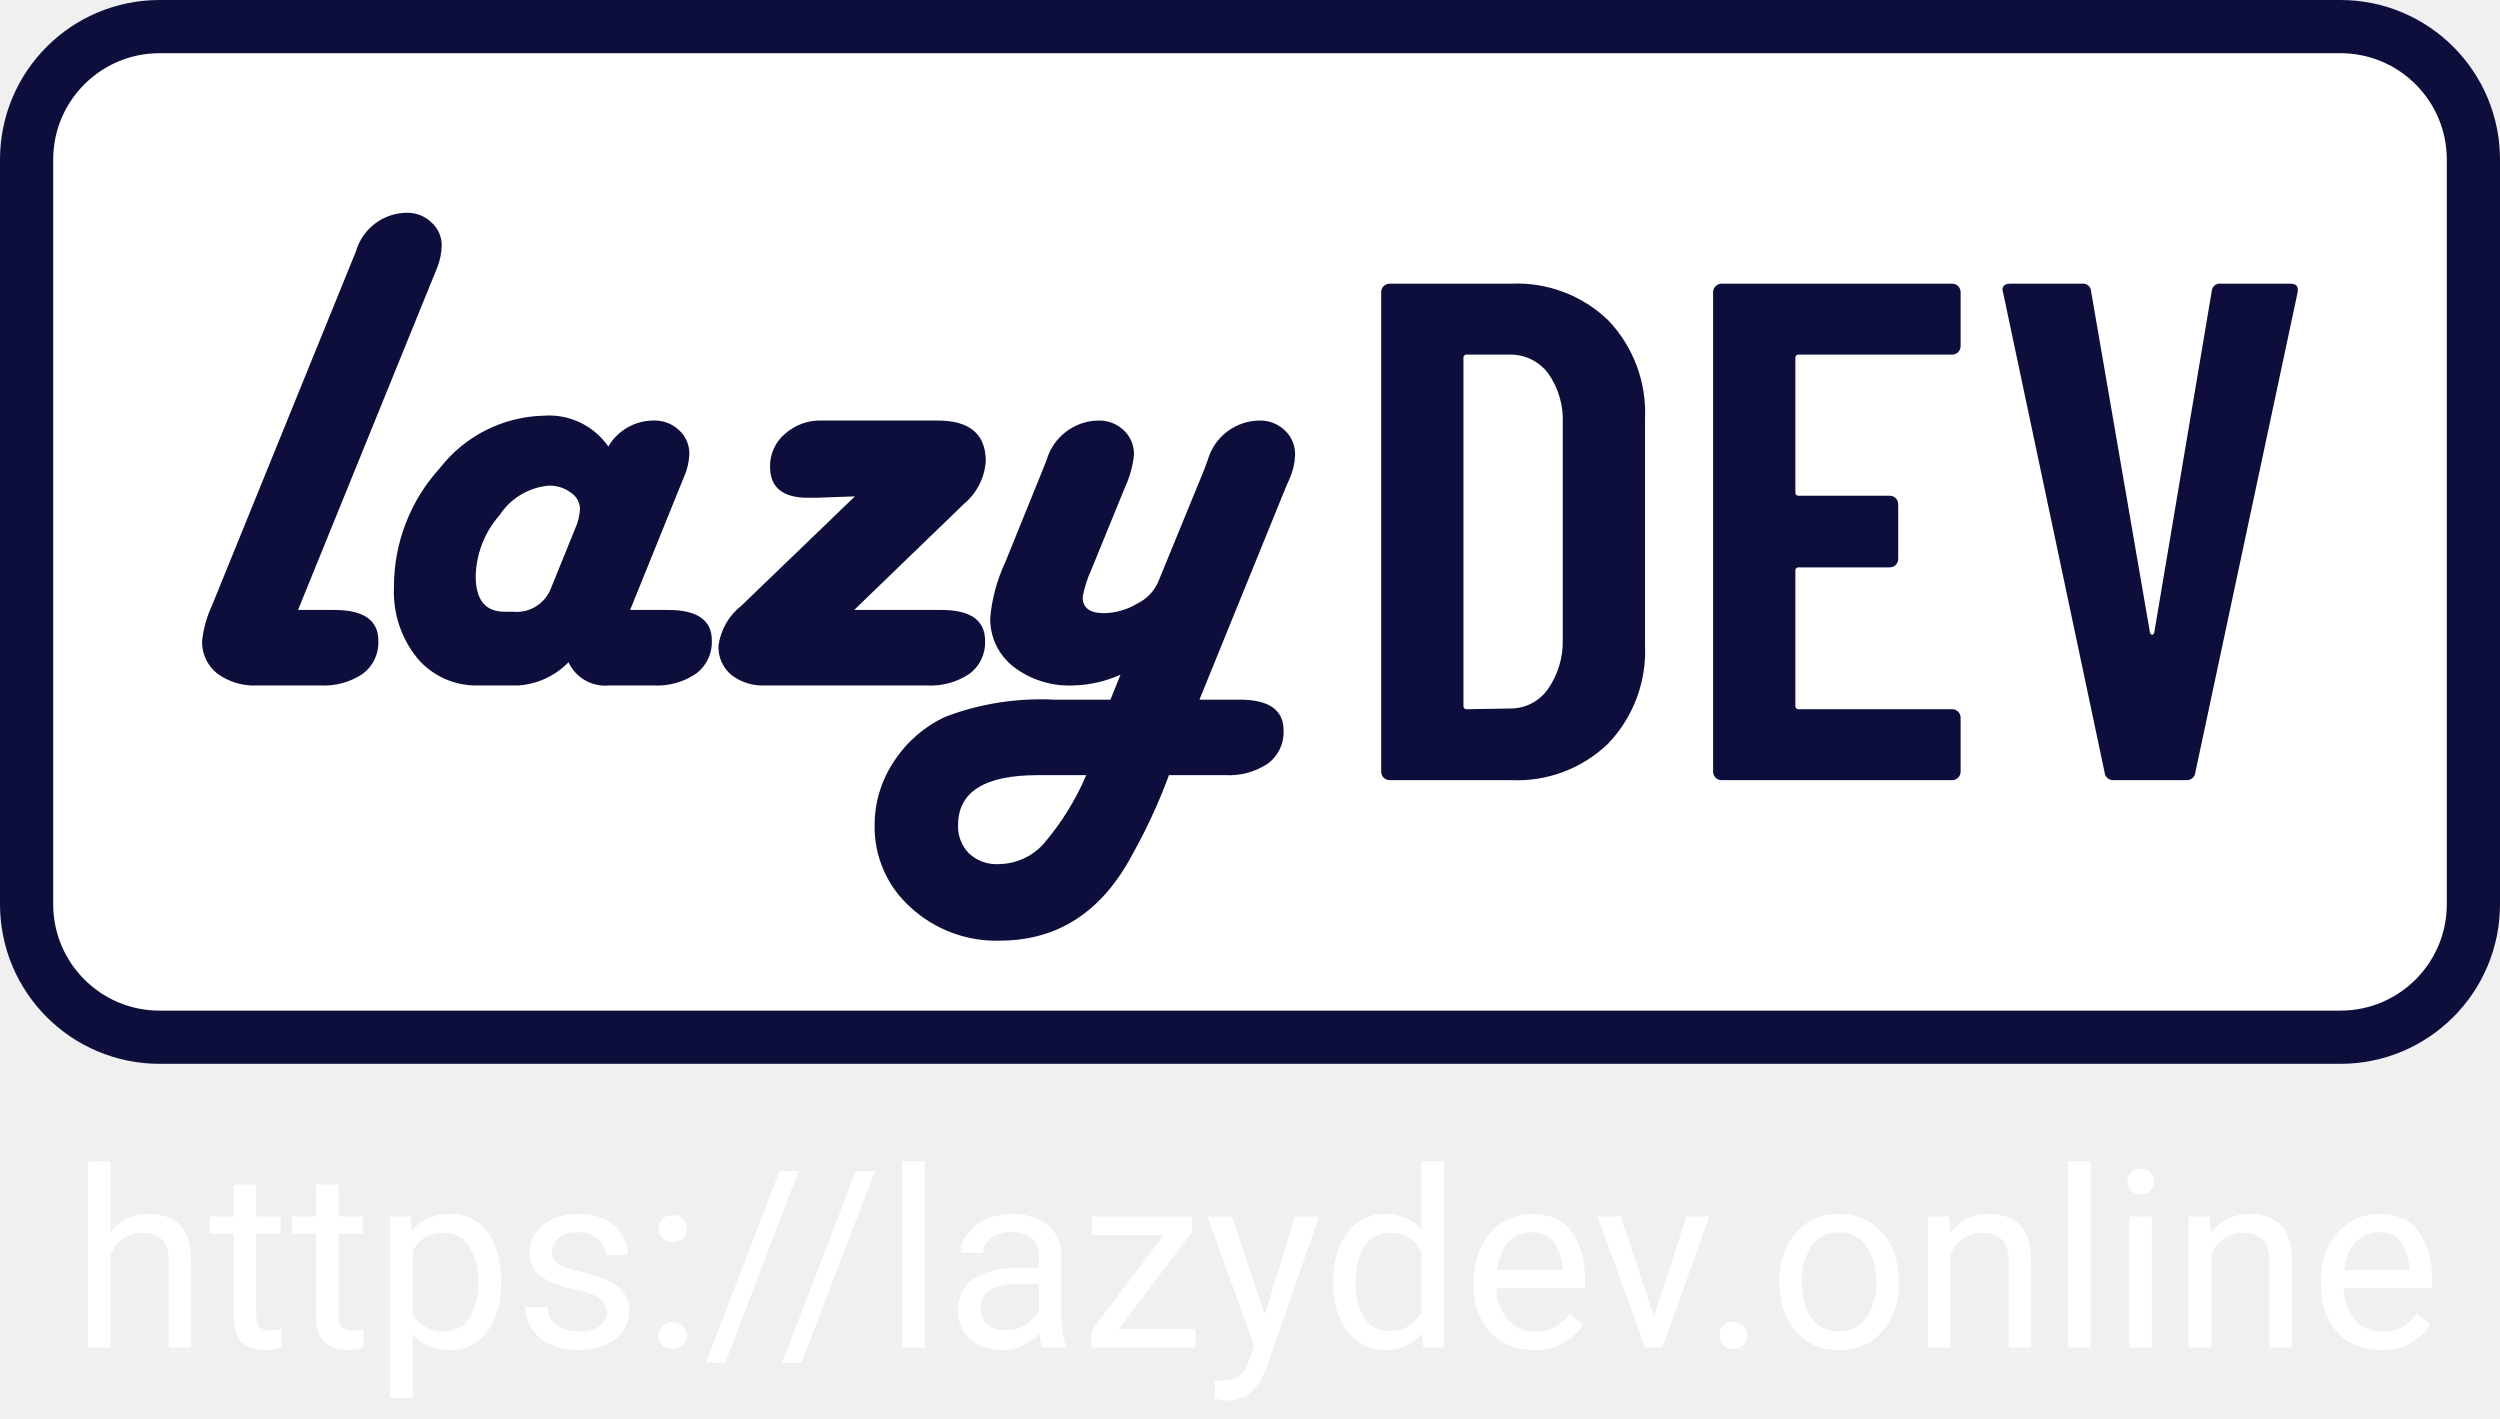
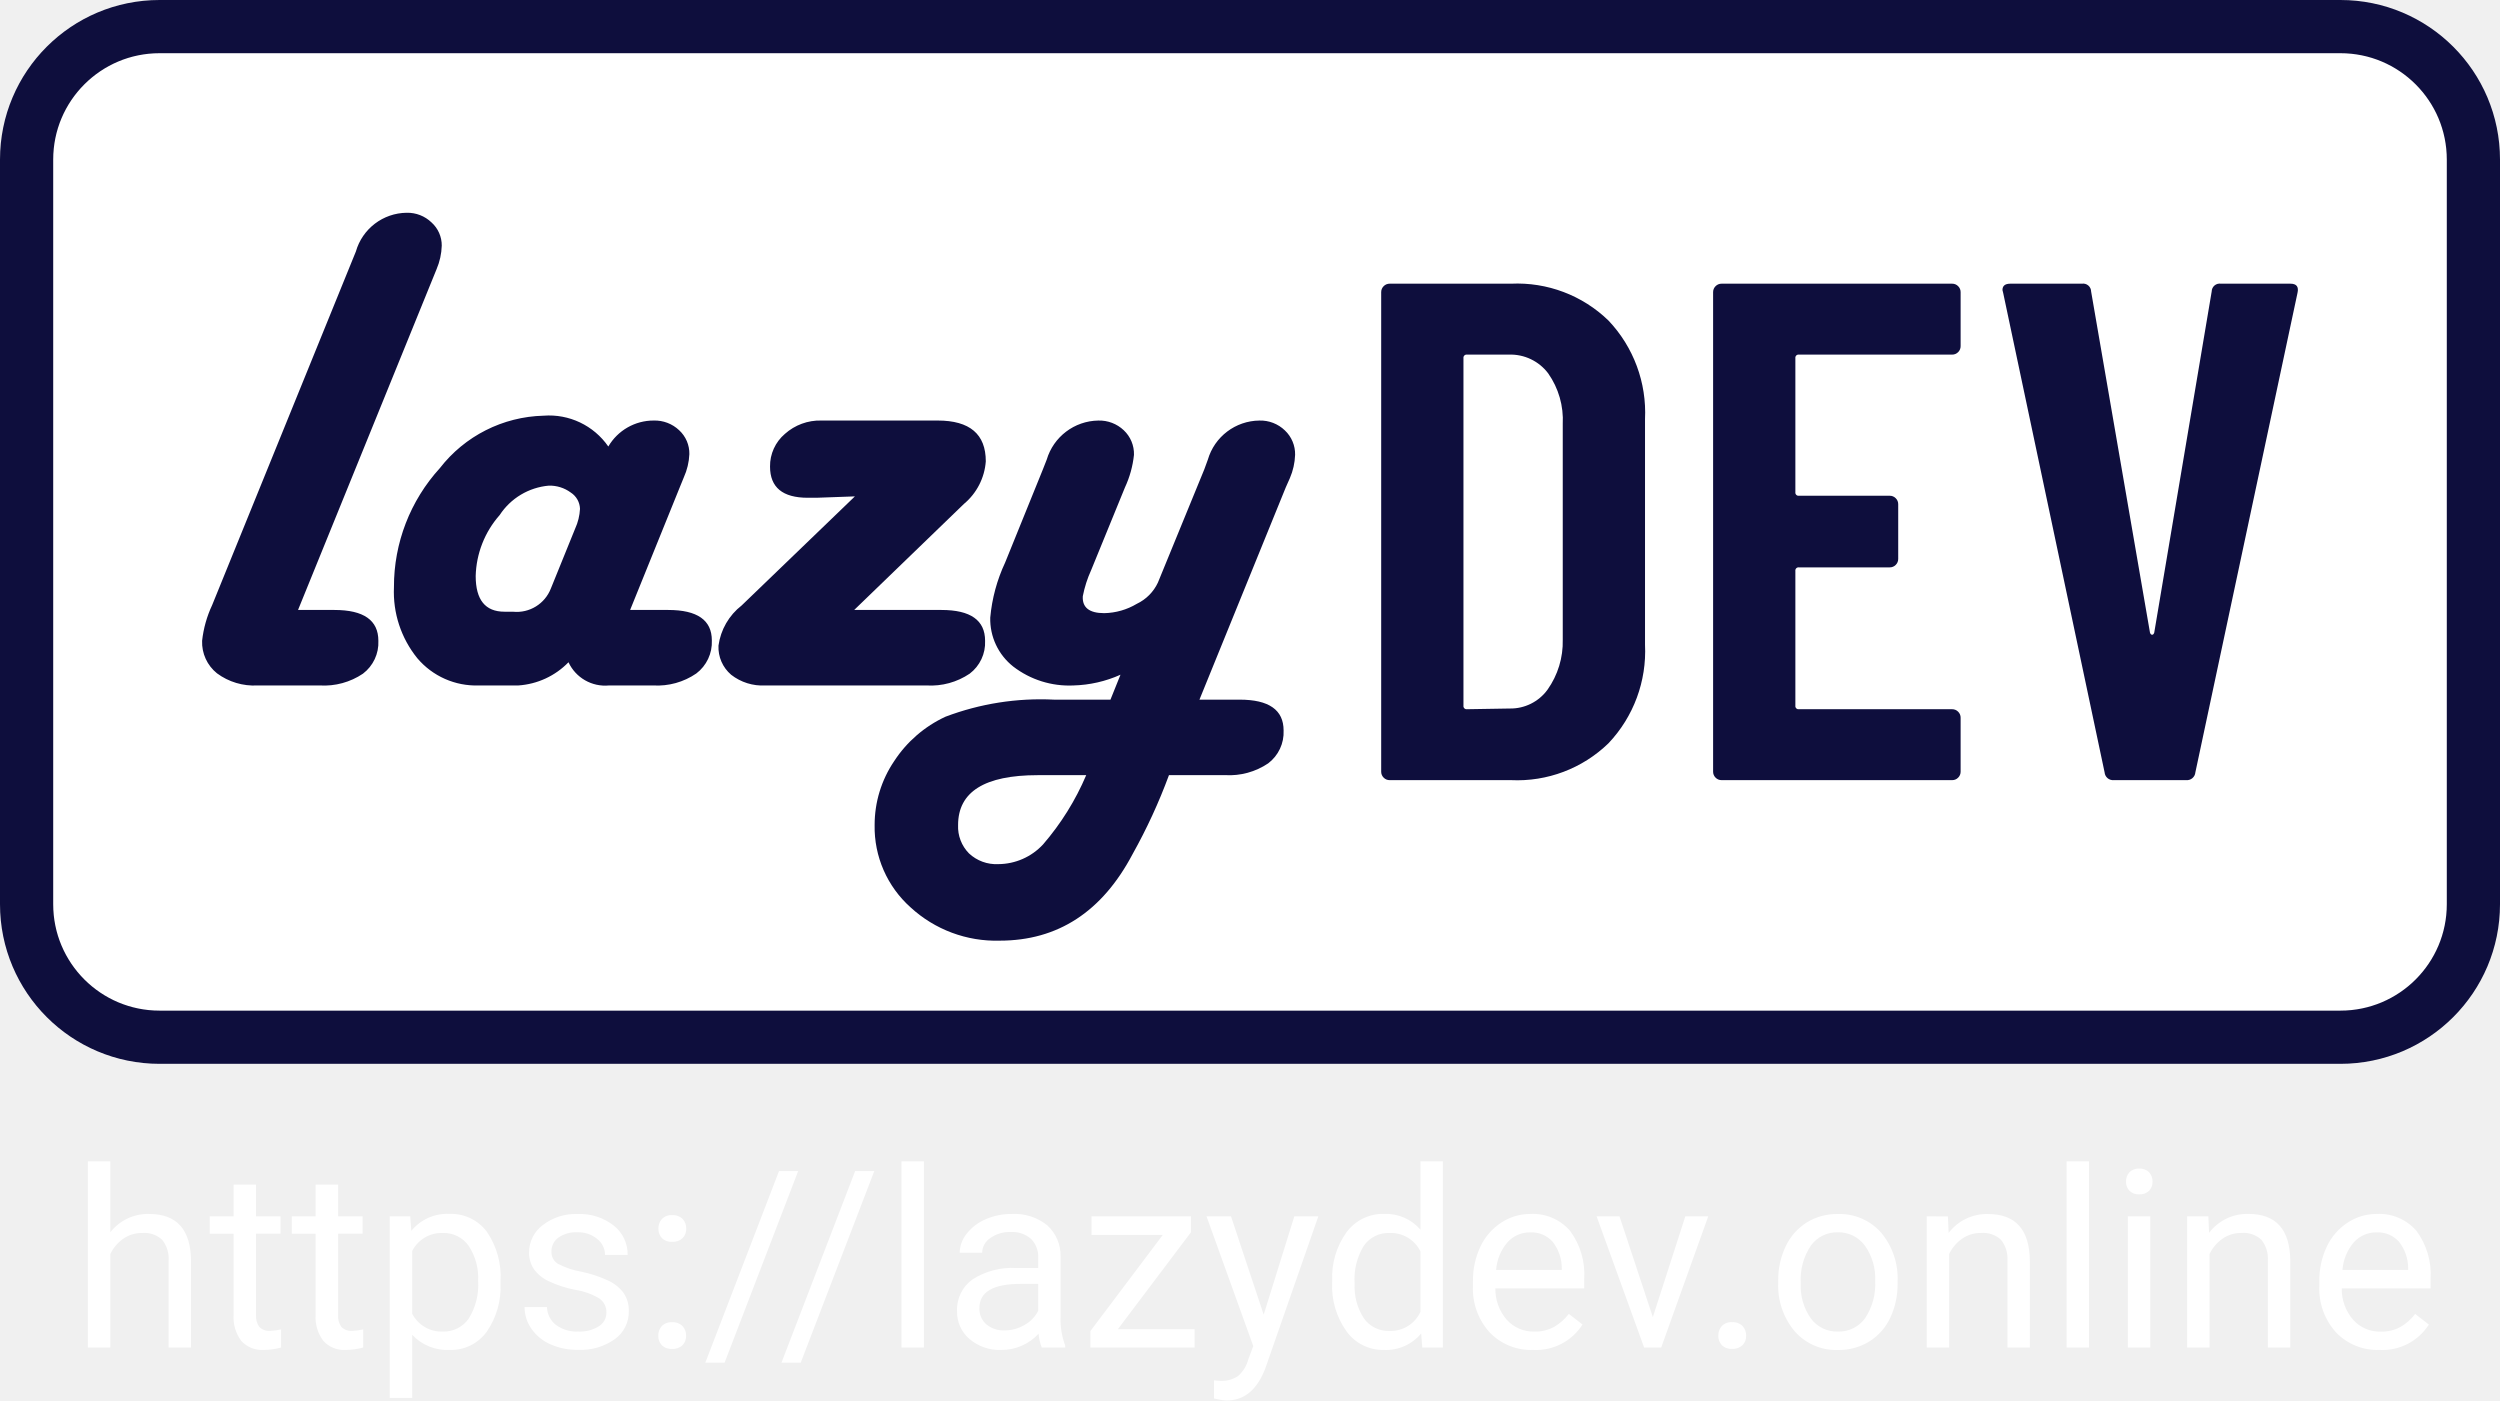
- <svg xmlns="http://www.w3.org/2000/svg" width="141" height="80" viewBox="0 0 141 80">
+ <svg xmlns="http://www.w3.org/2000/svg" width="141" height="78.987" viewBox="0 0 141 78.987">
  <g id="Component_15_1" data-name="Component 15 – 1" transform="translate(3 3)">
    <g id="Rectangle_10" data-name="Rectangle 10" fill="#fff" stroke="#0e0e3d" stroke-width="3">
      <rect width="135" height="54" rx="6" stroke="none" />
      <rect x="-1.5" y="-1.5" width="138" height="57" rx="7.5" fill="none" />
    </g>
    <path id="Path_119" data-name="Path 119" d="M2.64,0A.463.463,0,0,1,2.3-.14a.463.463,0,0,1-.14-.34V-27.52a.463.463,0,0,1,.14-.34A.463.463,0,0,1,2.64-28H9.48a7.393,7.393,0,0,1,5.5,2.08,7.555,7.555,0,0,1,2.06,5.56V-7.64a7.555,7.555,0,0,1-2.06,5.56A7.393,7.393,0,0,1,9.48,0ZM6.8-4.2A.177.177,0,0,0,7-4l2.4-.04A2.58,2.58,0,0,0,11.54-5.1a4.668,4.668,0,0,0,.86-2.82V-20.08a4.557,4.557,0,0,0-.82-2.86A2.659,2.659,0,0,0,9.36-24H7a.177.177,0,0,0-.2.2ZM34.84-24.48a.463.463,0,0,1-.14.34.463.463,0,0,1-.34.14H25.72a.177.177,0,0,0-.2.2v7.56a.177.177,0,0,0,.2.2h5.12a.463.463,0,0,1,.34.14.463.463,0,0,1,.14.34v3.08a.463.463,0,0,1-.14.34.463.463,0,0,1-.34.14H25.72a.177.177,0,0,0-.2.2v7.6a.177.177,0,0,0,.2.2h8.64a.463.463,0,0,1,.34.14.463.463,0,0,1,.14.34V-.48a.463.463,0,0,1-.14.34.463.463,0,0,1-.34.14h-13a.463.463,0,0,1-.34-.14.463.463,0,0,1-.14-.34V-27.52a.463.463,0,0,1,.14-.34.463.463,0,0,1,.34-.14h13a.463.463,0,0,1,.34.14.463.463,0,0,1,.14.34ZM43.48,0a.479.479,0,0,1-.52-.44L37.24-27.48l-.04-.16q0-.36.44-.36h4.04a.451.451,0,0,1,.52.44L45.52-8.32q.04.12.12.12t.12-.12L49-27.56a.451.451,0,0,1,.52-.44h3.92q.52,0,.4.52L48.08-.44a.479.479,0,0,1-.52.44Z" transform="translate(72.739 41)" fill="#0e0e3d" />
    <path id="Path_118" data-name="Path 118" d="M7.07-4.258H9.121q2.48,0,2.48,1.738a2.2,2.2,0,0,1-.869,1.855A3.927,3.927,0,0,1,8.3,0H4.785A3.516,3.516,0,0,1,2.5-.684,2.245,2.245,0,0,1,1.66-2.52a6.374,6.374,0,0,1,.566-2.012l7.891-19.414.215-.527A3.014,3.014,0,0,1,13.2-26.66a1.954,1.954,0,0,1,1.4.547,1.742,1.742,0,0,1,.576,1.309,3.673,3.673,0,0,1-.293,1.328l-.215.527Zm18.73,0h2.148q2.461,0,2.461,1.719a2.219,2.219,0,0,1-.879,1.865A3.893,3.893,0,0,1,27.109,0h-2.5a2.281,2.281,0,0,1-2.285-1.309A4.345,4.345,0,0,1,19.492,0H17.266A4.35,4.35,0,0,1,13.8-1.533,5.94,5.94,0,0,1,12.48-5.547a9.914,9.914,0,0,1,2.588-6.709,7.645,7.645,0,0,1,5.85-2.959,4.065,4.065,0,0,1,3.652,1.738,2.958,2.958,0,0,1,2.559-1.465,2,2,0,0,1,1.436.547,1.785,1.785,0,0,1,.576,1.348,3.556,3.556,0,0,1-.312,1.309l-.215.527Zm-7.09.1H19.2a2.068,2.068,0,0,0,2.129-1.309L22.7-8.848a3.05,3.05,0,0,0,.273-1.113,1.133,1.133,0,0,0-.518-.918,2,2,0,0,0-1.24-.391,3.7,3.7,0,0,0-2.773,1.66A5.4,5.4,0,0,0,17.09-6.172Q17.09-4.16,18.711-4.16Zm19.727-.1h4.922q2.461,0,2.461,1.738a2.2,2.2,0,0,1-.869,1.855A3.927,3.927,0,0,1,42.52,0h-9.1a2.874,2.874,0,0,1-1.924-.605,2.041,2.041,0,0,1-.713-1.641A3.467,3.467,0,0,1,32.09-4.512l6.387-6.152-2.168.078H35.82q-2.129,0-2.129-1.758a2.382,2.382,0,0,1,.84-1.846,2.964,2.964,0,0,1,2.051-.752h6.563q2.715,0,2.715,2.3a3.454,3.454,0,0,1-1.23,2.4ZM57.91.8h2.266q2.48,0,2.48,1.738a2.2,2.2,0,0,1-.869,1.855,3.927,3.927,0,0,1-2.432.664H56.191a31.358,31.358,0,0,1-2.051,4.453q-2.578,4.883-7.5,4.883a7.123,7.123,0,0,1-5.02-1.875A6.071,6.071,0,0,1,39.59,7.871a6.412,6.412,0,0,1,1.1-3.6,6.937,6.937,0,0,1,2.9-2.51A15.147,15.147,0,0,1,49.707.8h3.184l.566-1.406A6.932,6.932,0,0,1,50.8,0a5.175,5.175,0,0,1-3.389-1.064,3.406,3.406,0,0,1-1.3-2.764,9.3,9.3,0,0,1,.84-3.105l2.129-5.254.215-.547a3.085,3.085,0,0,1,2.91-2.207,2,2,0,0,1,1.436.547,1.83,1.83,0,0,1,.576,1.387,5.775,5.775,0,0,1-.508,1.836L51.8-6.5a6.58,6.58,0,0,0-.469,1.465q-.059.957,1.211.957a3.732,3.732,0,0,0,1.836-.527A2.489,2.489,0,0,0,55.566-5.8l2.617-6.387.2-.547a3.062,3.062,0,0,1,2.91-2.207,1.985,1.985,0,0,1,1.436.557,1.838,1.838,0,0,1,.576,1.377,3.636,3.636,0,0,1-.293,1.309l-.234.527ZM51.523,5.059H48.789q-4.492,0-4.492,2.813a2.146,2.146,0,0,0,.615,1.6,2.251,2.251,0,0,0,1.65.605,3.465,3.465,0,0,0,2.529-1.113A14.852,14.852,0,0,0,51.523,5.059Z" transform="translate(6.739 35.66)" fill="#0e0e3d" />
-     <text id="https:_lazydev.online" data-name="https://lazydev.online" transform="translate(1 73)" fill="#fff" font-size="14" font-family="Roboto-Regular, Roboto" letter-spacing="0.004em">
-       <tspan x="0" y="0">https://lazydev.online</tspan>
-     </text>
+     <path id="Path_143" data-name="Path 143" d="M2.222-6.5A2.689,2.689,0,0,1,4.409-7.533q2.345,0,2.365,2.646V0H5.51V-4.895a1.7,1.7,0,0,0-.366-1.183A1.466,1.466,0,0,0,4.026-6.46a1.825,1.825,0,0,0-1.08.328,2.228,2.228,0,0,0-.725.861V0H.957V-10.5H2.222ZM10.44-9.187V-7.4h1.381v.978H10.44v4.593a1.027,1.027,0,0,0,.185.667.777.777,0,0,0,.629.222,3.062,3.062,0,0,0,.6-.082V0a3.688,3.688,0,0,1-.971.136A1.575,1.575,0,0,1,9.606-.376a2.2,2.2,0,0,1-.431-1.456V-6.419H7.828V-7.4H9.175V-9.187Zm4.629,0V-7.4H16.45v.978H15.069v4.593a1.027,1.027,0,0,0,.185.667.777.777,0,0,0,.629.222,3.062,3.062,0,0,0,.6-.082V0a3.688,3.688,0,0,1-.971.136,1.575,1.575,0,0,1-1.278-.513A2.2,2.2,0,0,1,13.8-1.832V-6.419H12.458V-7.4H13.8V-9.187Zm9.161,5.571A4.429,4.429,0,0,1,23.458-.9,2.476,2.476,0,0,1,21.366.137a2.713,2.713,0,0,1-2.119-.854V2.844H17.982V-7.4h1.155l.062.82a2.605,2.605,0,0,1,2.146-.957,2.522,2.522,0,0,1,2.109,1,4.477,4.477,0,0,1,.776,2.8ZM22.966-3.76a3.268,3.268,0,0,0-.533-1.976A1.718,1.718,0,0,0,20.97-6.46a1.859,1.859,0,0,0-1.723,1.019v3.534A1.863,1.863,0,0,0,20.983-.9a1.71,1.71,0,0,0,1.446-.721A3.567,3.567,0,0,0,22.966-3.76Zm7.234,1.8a.931.931,0,0,0-.386-.8,3.718,3.718,0,0,0-1.347-.489,6.367,6.367,0,0,1-1.524-.492,2.169,2.169,0,0,1-.834-.684,1.635,1.635,0,0,1-.27-.943A1.919,1.919,0,0,1,26.607-6.9a3,3,0,0,1,1.965-.629,3.091,3.091,0,0,1,2.041.649A2.063,2.063,0,0,1,31.4-5.223H30.124a1.142,1.142,0,0,0-.441-.9,1.652,1.652,0,0,0-1.111-.376,1.729,1.729,0,0,0-1.08.3.947.947,0,0,0-.39.786.767.767,0,0,0,.362.69,4.458,4.458,0,0,0,1.309.444,6.821,6.821,0,0,1,1.535.506,2.239,2.239,0,0,1,.872.708,1.74,1.74,0,0,1,.284,1.008,1.893,1.893,0,0,1-.793,1.589,3.326,3.326,0,0,1-2.058.6,3.725,3.725,0,0,1-1.572-.314,2.557,2.557,0,0,1-1.07-.878,2.117,2.117,0,0,1-.386-1.22H26.85a1.309,1.309,0,0,0,.509,1.008A1.976,1.976,0,0,0,28.614-.9a2.039,2.039,0,0,0,1.152-.291A.893.893,0,0,0,30.2-1.962Zm2.927,1.3a.792.792,0,0,1,.195-.547.742.742,0,0,1,.584-.219.765.765,0,0,1,.591.219.776.776,0,0,1,.2.547.734.734,0,0,1-.2.526.778.778,0,0,1-.591.212.755.755,0,0,1-.584-.212A.748.748,0,0,1,33.127-.663ZM33.134-6.7a.792.792,0,0,1,.195-.547.742.742,0,0,1,.584-.219.765.765,0,0,1,.591.219.776.776,0,0,1,.2.547.734.734,0,0,1-.2.526.778.778,0,0,1-.591.212.755.755,0,0,1-.584-.212A.748.748,0,0,1,33.134-6.7ZM36.867.854H35.78L39.937-9.953h1.08Zm4.294,0H40.075L44.231-9.953h1.08ZM48.108,0H46.844V-10.5h1.265Zm6.646,0a2.657,2.657,0,0,1-.178-.779,2.822,2.822,0,0,1-2.105.916,2.611,2.611,0,0,1-1.794-.619,2,2,0,0,1-.7-1.569,2.091,2.091,0,0,1,.878-1.794,4.142,4.142,0,0,1,2.471-.639h1.23v-.581a1.42,1.42,0,0,0-.4-1.056,1.593,1.593,0,0,0-1.169-.393,1.844,1.844,0,0,0-1.135.342,1.007,1.007,0,0,0-.458.827H50.126a1.745,1.745,0,0,1,.393-1.07,2.683,2.683,0,0,1,1.066-.817,3.588,3.588,0,0,1,1.48-.3,2.924,2.924,0,0,1,2,.639,2.306,2.306,0,0,1,.752,1.76v3.4a4.162,4.162,0,0,0,.26,1.62V0Zm-2.1-.964a2.223,2.223,0,0,0,1.128-.308,1.861,1.861,0,0,0,.772-.8V-3.589h-.991q-2.324,0-2.324,1.36a1.151,1.151,0,0,0,.4.93A1.524,1.524,0,0,0,52.655-.964Zm6.393-.068h4.327V0H57.5V-.93l4.081-5.421h-4.02V-7.4H63.17v.9Zm8.225-.82L69-7.4h1.354L67.376,1.142q-.69,1.846-2.194,1.846l-.239-.021-.472-.089V1.853l.342.027a1.683,1.683,0,0,0,1-.26,1.88,1.88,0,0,0,.591-.95l.28-.752L64.047-7.4h1.381ZM71.137-3.76A4.333,4.333,0,0,1,71.943-6.5a2.551,2.551,0,0,1,2.112-1.036,2.565,2.565,0,0,1,2.058.889V-10.5h1.265V0H76.216l-.062-.793a2.575,2.575,0,0,1-2.112.93,2.526,2.526,0,0,1-2.1-1.053,4.382,4.382,0,0,1-.81-2.748Zm1.265.144a3.281,3.281,0,0,0,.52,1.969,1.68,1.68,0,0,0,1.436.711,1.845,1.845,0,0,0,1.757-1.08v-3.4A1.859,1.859,0,0,0,74.37-6.46a1.687,1.687,0,0,0-1.449.718A3.612,3.612,0,0,0,72.4-3.616ZM82.465.137a3.232,3.232,0,0,1-2.447-.988,3.666,3.666,0,0,1-.943-2.642v-.232a4.438,4.438,0,0,1,.42-1.965,3.28,3.28,0,0,1,1.176-1.354,2.956,2.956,0,0,1,1.637-.489,2.77,2.77,0,0,1,2.242.95,4.114,4.114,0,0,1,.8,2.721v.526H80.339a2.629,2.629,0,0,0,.639,1.767A2.009,2.009,0,0,0,82.534-.9a2.2,2.2,0,0,0,1.135-.273,2.851,2.851,0,0,0,.813-.725l.772.6A3.106,3.106,0,0,1,82.465.137Zm-.157-6.631a1.687,1.687,0,0,0-1.285.557,2.708,2.708,0,0,0-.643,1.562h3.705v-.1a2.409,2.409,0,0,0-.52-1.494A1.588,1.588,0,0,0,82.308-6.494Zm6.912,4.778L91.053-7.4h1.292L89.692,0h-.964l-2.68-7.4h1.292ZM92.913-.663a.792.792,0,0,1,.195-.547.742.742,0,0,1,.584-.219.765.765,0,0,1,.591.219.776.776,0,0,1,.2.547.734.734,0,0,1-.2.526.778.778,0,0,1-.591.212.755.755,0,0,1-.584-.212A.748.748,0,0,1,92.913-.663Zm3.378-3.1a4.369,4.369,0,0,1,.427-1.955,3.187,3.187,0,0,1,1.189-1.34,3.238,3.238,0,0,1,1.74-.472,3.119,3.119,0,0,1,2.444,1.046,4.024,4.024,0,0,1,.933,2.782v.089a4.407,4.407,0,0,1-.414,1.938,3.14,3.14,0,0,1-1.183,1.336,3.275,3.275,0,0,1-1.767.479A3.111,3.111,0,0,1,97.225-.909a4,4,0,0,1-.933-2.769Zm1.271.15a3.164,3.164,0,0,0,.571,1.976A1.827,1.827,0,0,0,99.662-.9a1.816,1.816,0,0,0,1.531-.755,3.46,3.46,0,0,0,.567-2.116,3.159,3.159,0,0,0-.578-1.972,1.836,1.836,0,0,0-1.535-.755,1.816,1.816,0,0,0-1.511.745A3.434,3.434,0,0,0,97.563-3.616Zm8.3-3.78.041.93a2.7,2.7,0,0,1,2.215-1.066q2.345,0,2.365,2.646V0H109.22V-4.895a1.7,1.7,0,0,0-.366-1.183,1.466,1.466,0,0,0-1.118-.383,1.825,1.825,0,0,0-1.08.328,2.228,2.228,0,0,0-.725.861V0h-1.265V-7.4ZM113.821,0h-1.265V-10.5h1.265Zm3.453,0H116.01V-7.4h1.265Zm-1.367-9.358a.755.755,0,0,1,.188-.52.706.706,0,0,1,.557-.212.717.717,0,0,1,.561.212.747.747,0,0,1,.191.52.722.722,0,0,1-.191.513.73.73,0,0,1-.561.205.718.718,0,0,1-.557-.205A.73.73,0,0,1,115.908-9.358ZM120.551-7.4l.041.93a2.7,2.7,0,0,1,2.215-1.066q2.345,0,2.365,2.646V0h-1.265V-4.895a1.7,1.7,0,0,0-.366-1.183,1.466,1.466,0,0,0-1.118-.383,1.825,1.825,0,0,0-1.08.328,2.228,2.228,0,0,0-.725.861V0h-1.265V-7.4ZM130.2.137a3.232,3.232,0,0,1-2.447-.988,3.666,3.666,0,0,1-.943-2.642v-.232a4.438,4.438,0,0,1,.42-1.965,3.28,3.28,0,0,1,1.176-1.354,2.956,2.956,0,0,1,1.637-.489,2.77,2.77,0,0,1,2.242.95,4.114,4.114,0,0,1,.8,2.721v.526h-5.011a2.629,2.629,0,0,0,.639,1.767,2.009,2.009,0,0,0,1.555.673,2.2,2.2,0,0,0,1.135-.273,2.851,2.851,0,0,0,.813-.725l.772.6A3.106,3.106,0,0,1,130.2.137Zm-.157-6.631a1.687,1.687,0,0,0-1.285.557,2.708,2.708,0,0,0-.643,1.562h3.705v-.1a2.409,2.409,0,0,0-.52-1.494A1.588,1.588,0,0,0,130.047-6.494Z" transform="translate(1 73)" fill="#fff" />
  </g>
</svg>
